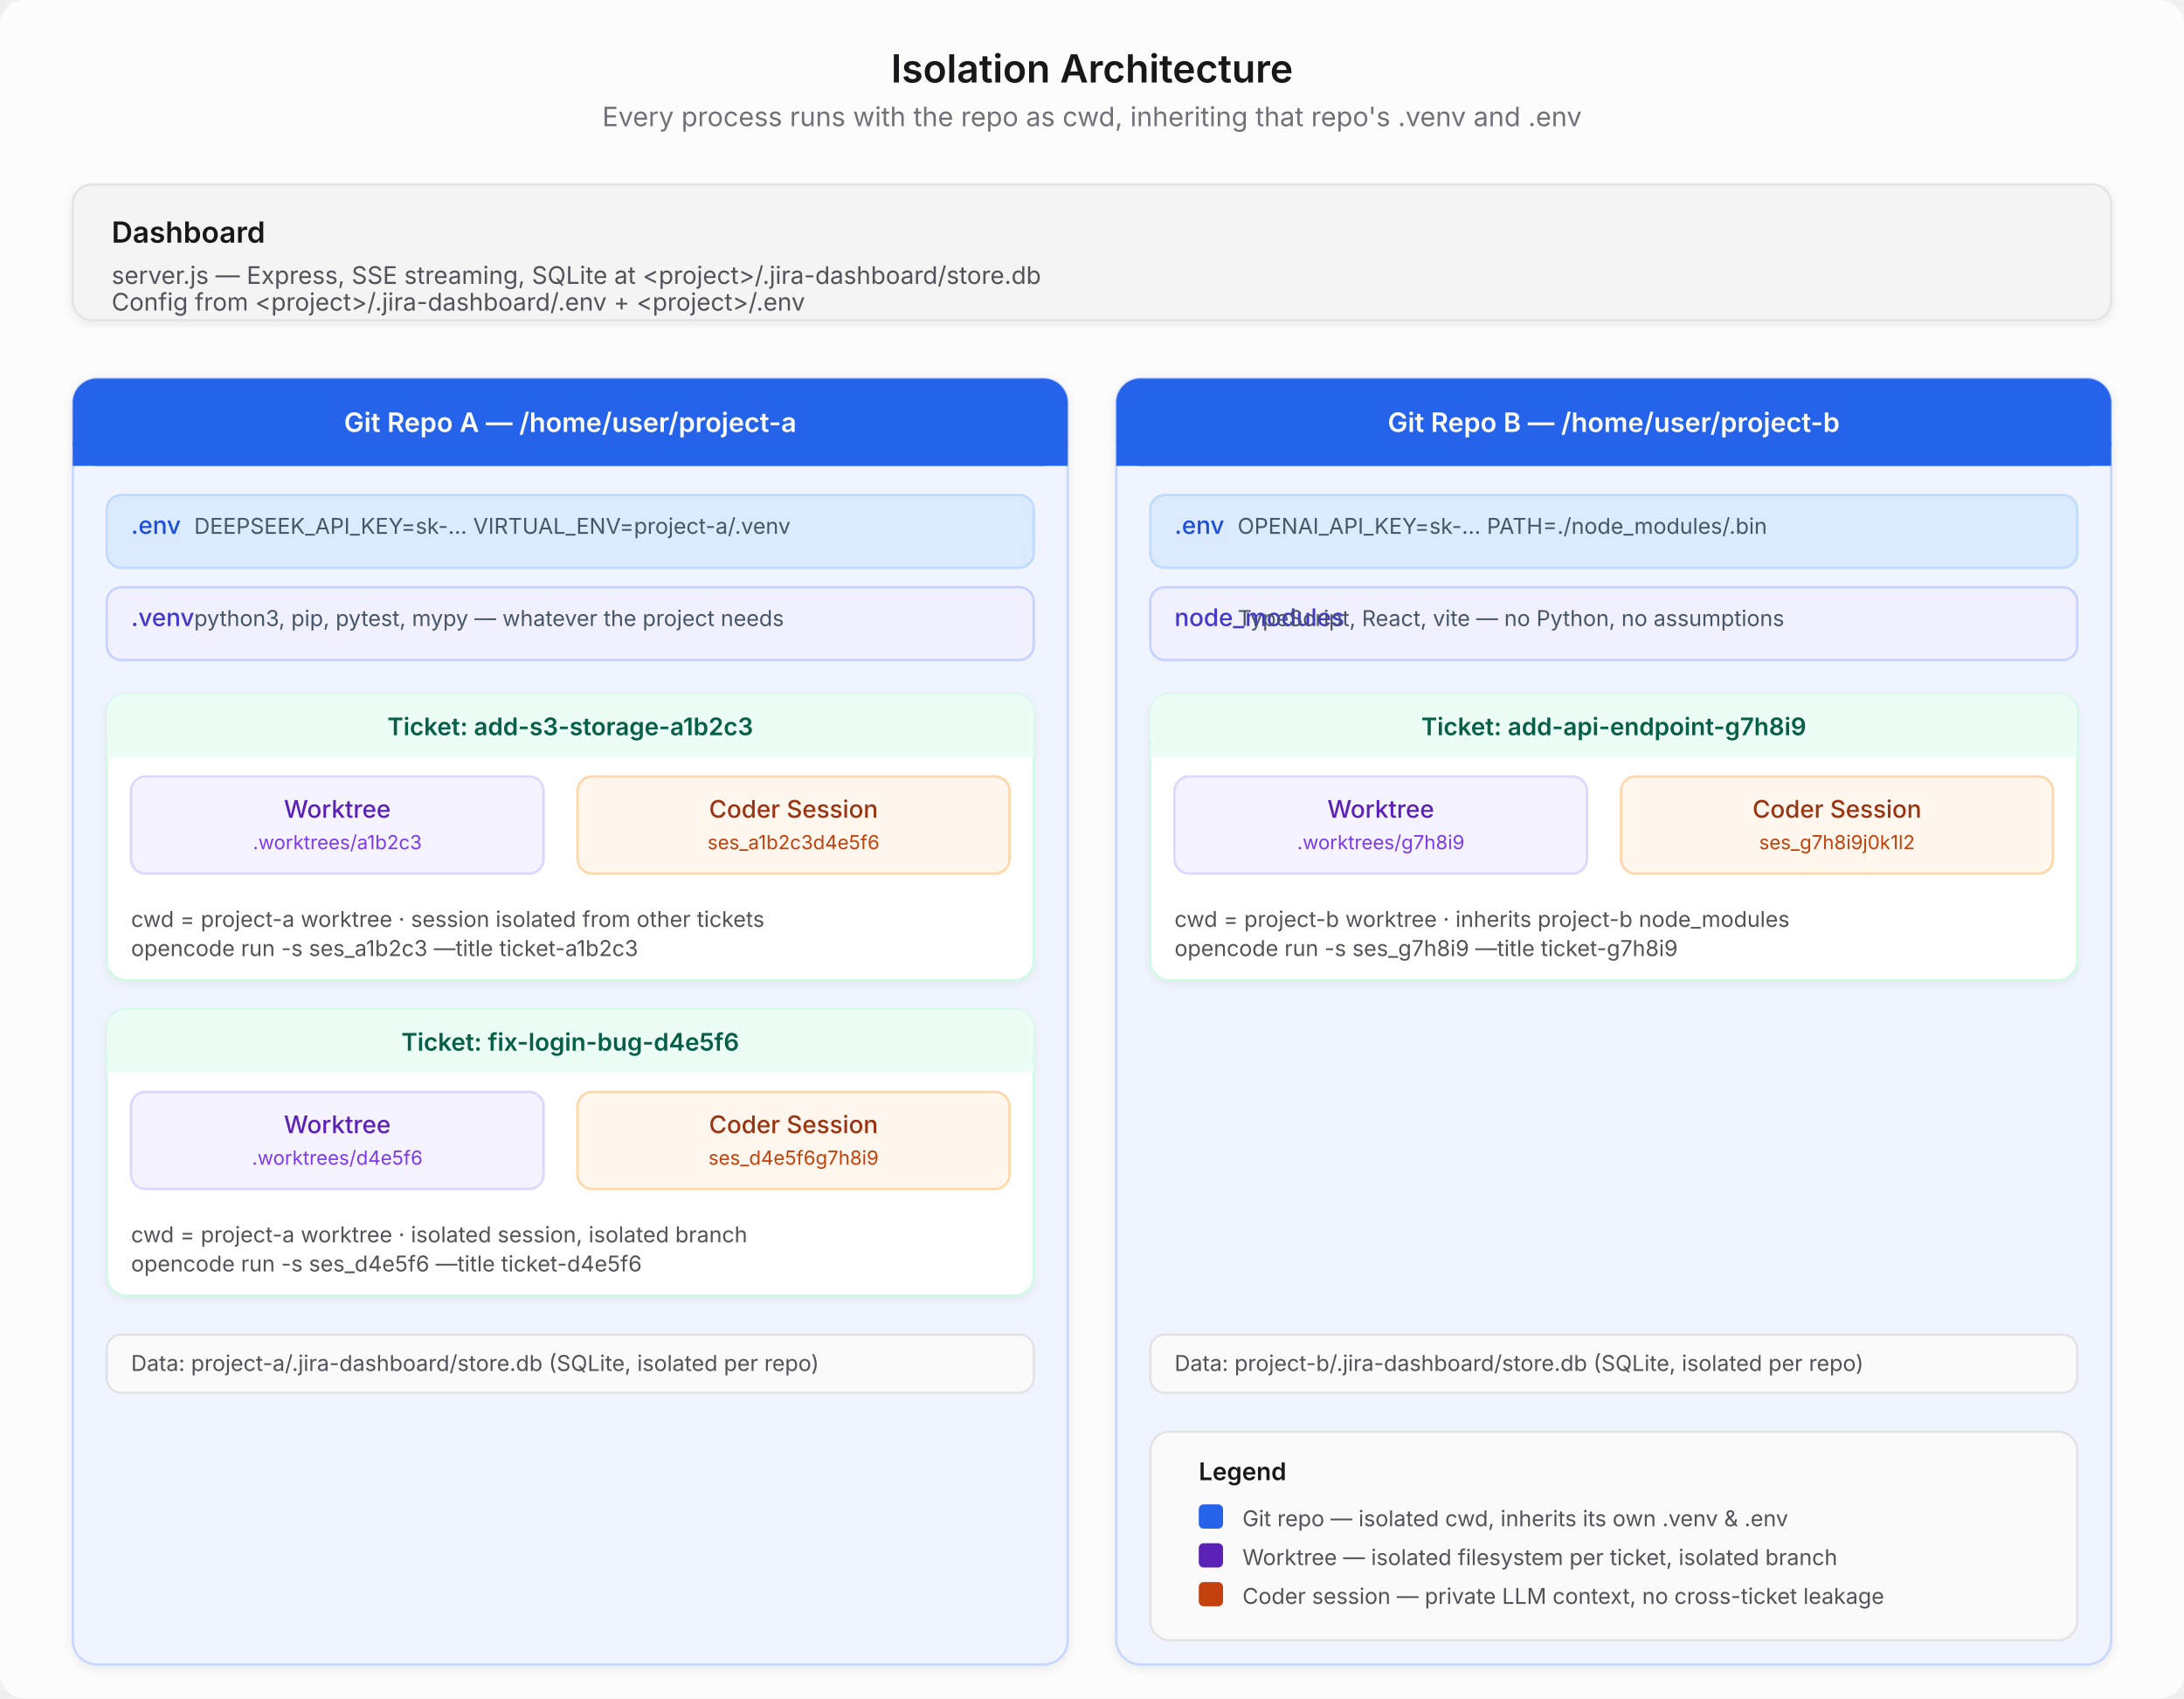
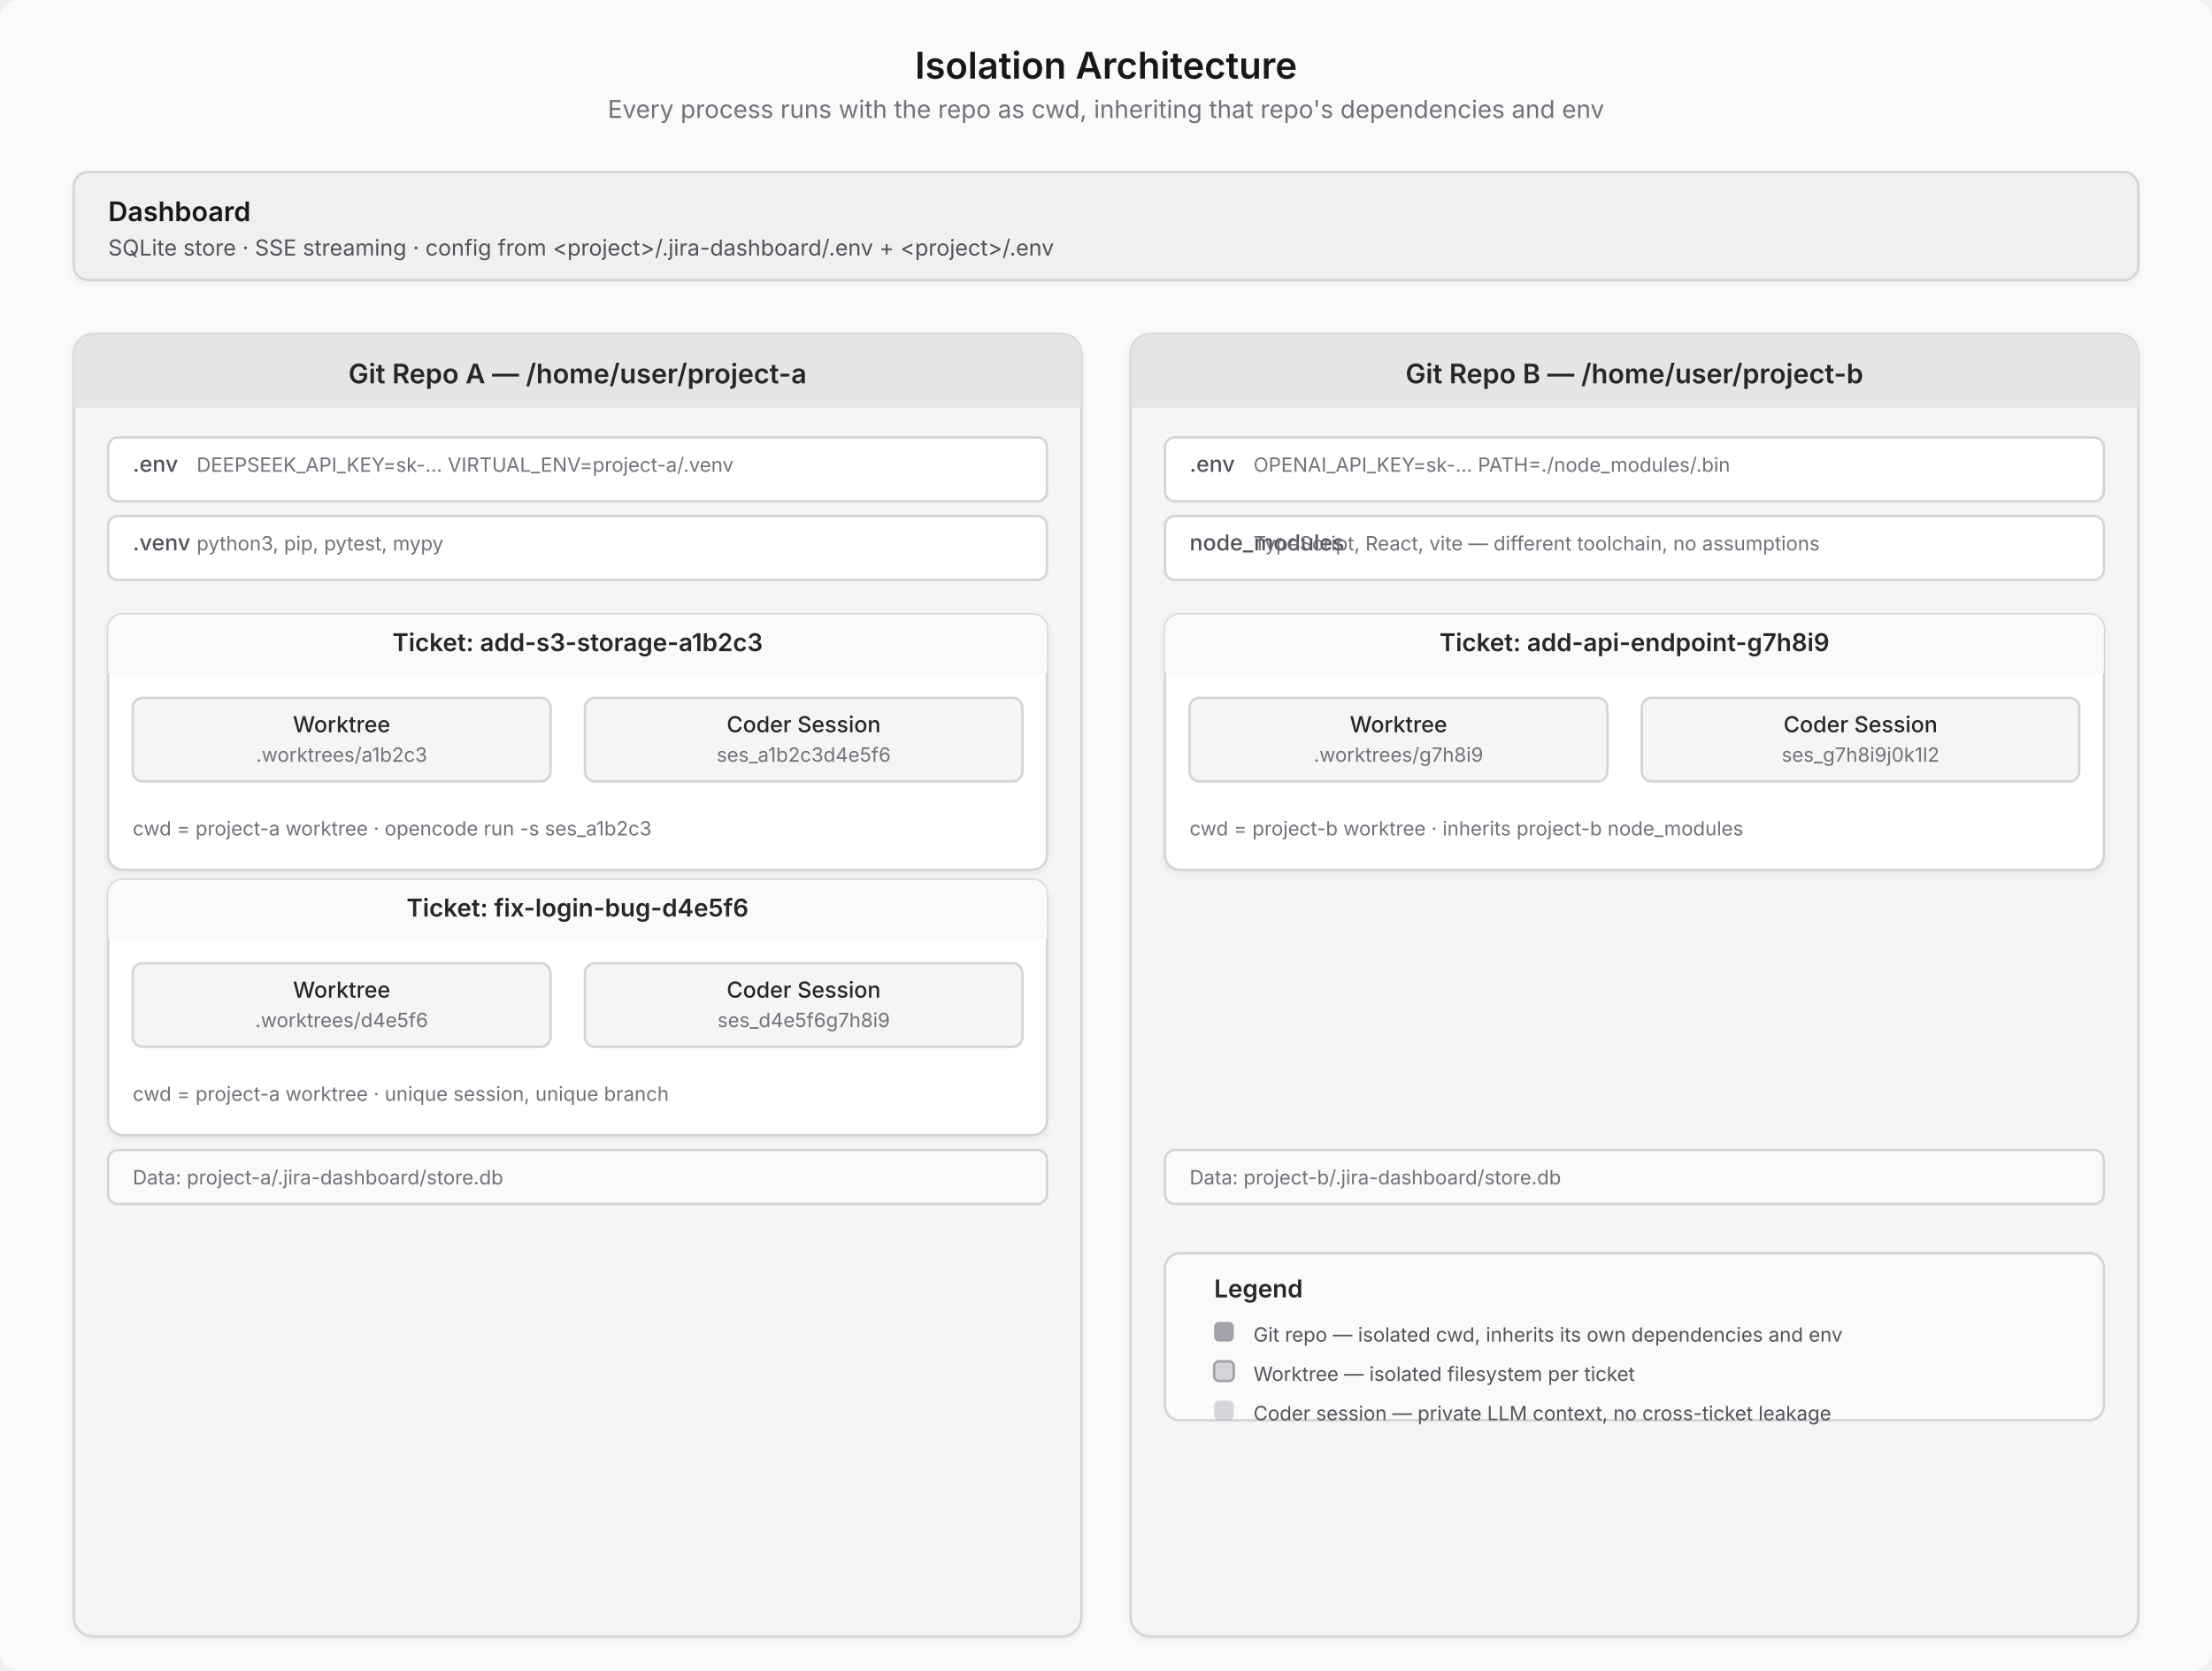
- <svg xmlns="http://www.w3.org/2000/svg" viewBox="0 0 900 700" font-family="system-ui, -apple-system, sans-serif">
+ <svg xmlns="http://www.w3.org/2000/svg" viewBox="0 0 900 680" font-family="system-ui, -apple-system, sans-serif">
  <defs>
-     <filter id="s1" x="-2%" y="-2%" width="104%" height="108%">
-       <feDropShadow dx="0" dy="1" stdDeviation="2" flood-opacity="0.08" />
-     </filter>
-     <filter id="s2" x="-2%" y="-2%" width="104%" height="108%">
+     <filter id="s" x="-2%" y="-2%" width="104%" height="108%">
      <feDropShadow dx="0" dy="1" stdDeviation="1.5" flood-opacity="0.06" />
    </filter>
  </defs>
-   <rect width="900" height="700" fill="#fcfcfd" rx="10" />
-   <text x="450" y="34" text-anchor="middle" font-size="16" font-weight="600" fill="#18181b" letter-spacing="-0.01">Isolation Architecture</text>
-   <text x="450" y="52" text-anchor="middle" font-size="11" fill="#71717a">Every process runs with the repo as cwd, inheriting that repo's .venv and .env</text>
-   <rect x="30" y="76" width="840" height="56" rx="8" fill="#f4f4f5" stroke="#e4e4e7" stroke-width="1" filter="url(#s1)" />
-   <text x="46" y="100" font-size="12" font-weight="600" fill="#18181b">Dashboard</text>
-   <text x="46" y="117" font-size="10" fill="#52525b">server.js — Express, SSE streaming, SQLite at &lt;project&gt;/.jira-dashboard/store.db</text>
-   <text x="46" y="128" font-size="10" fill="#52525b">Config from &lt;project&gt;/.jira-dashboard/.env + &lt;project&gt;/.env</text>
-   <rect x="30" y="156" width="410" height="530" rx="10" fill="#f0f4ff" stroke="#c7d7fe" stroke-width="1" filter="url(#s1)" />
-   <rect x="30" y="156" width="410" height="36" rx="10" fill="#2563eb" />
-   <rect x="30" y="182" width="410" height="10" fill="#2563eb" />
-   <text x="235" y="178" text-anchor="middle" font-size="11" font-weight="600" fill="#fff">Git Repo A  —  /home/user/project-a</text>
-   <rect x="44" y="204" width="382" height="30" rx="6" fill="#dbeafe" stroke="#bfdbfe" stroke-width="1" />
-   <text x="54" y="220" font-size="10" font-weight="500" fill="#1d4ed8">.env</text>
-   <text x="80" y="220" font-size="9" fill="#475569">DEEPSEEK_API_KEY=sk-...  VIRTUAL_ENV=project-a/.venv</text>
-   <rect x="44" y="242" width="382" height="30" rx="6" fill="#f0f0ff" stroke="#c7d2fe" stroke-width="1" />
-   <text x="54" y="258" font-size="10" font-weight="500" fill="#4338ca">.venv</text>
-   <text x="80" y="258" font-size="9" fill="#475569">python3, pip, pytest, mypy — whatever the project needs</text>
-   <rect x="44" y="286" width="382" height="118" rx="8" fill="#fff" stroke="#d1fae5" stroke-width="1" filter="url(#s2)" />
-   <rect x="44" y="286" width="382" height="26" rx="8" fill="#ecfdf5" />
-   <rect x="44" y="308" width="382" height="4" fill="#ecfdf5" />
-   <text x="235" y="303" text-anchor="middle" font-size="10" font-weight="600" fill="#065f46">Ticket: add-s3-storage-a1b2c3</text>
-   <rect x="54" y="320" width="170" height="40" rx="6" fill="#f5f3ff" stroke="#ddd6fe" stroke-width="1" />
-   <text x="139" y="337" text-anchor="middle" font-size="10" font-weight="500" fill="#5b21b6">Worktree</text>
-   <text x="139" y="350" text-anchor="middle" font-size="8" fill="#7c3aed">.worktrees/a1b2c3</text>
-   <rect x="238" y="320" width="178" height="40" rx="6" fill="#fff7ed" stroke="#fed7aa" stroke-width="1" />
-   <text x="327" y="337" text-anchor="middle" font-size="10" font-weight="500" fill="#9a3412">Coder Session</text>
-   <text x="327" y="350" text-anchor="middle" font-size="8" fill="#c2410c">ses_a1b2c3d4e5f6</text>
-   <text x="54" y="382" font-size="9" fill="#52525b">cwd = project-a worktree · session isolated from other tickets</text>
-   <text x="54" y="394" font-size="9" fill="#52525b">opencode run -s ses_a1b2c3 —title ticket-a1b2c3</text>
-   <rect x="44" y="416" width="382" height="118" rx="8" fill="#fff" stroke="#d1fae5" stroke-width="1" filter="url(#s2)" />
-   <rect x="44" y="416" width="382" height="26" rx="8" fill="#ecfdf5" />
-   <rect x="44" y="438" width="382" height="4" fill="#ecfdf5" />
-   <text x="235" y="433" text-anchor="middle" font-size="10" font-weight="600" fill="#065f46">Ticket: fix-login-bug-d4e5f6</text>
-   <rect x="54" y="450" width="170" height="40" rx="6" fill="#f5f3ff" stroke="#ddd6fe" stroke-width="1" />
-   <text x="139" y="467" text-anchor="middle" font-size="10" font-weight="500" fill="#5b21b6">Worktree</text>
-   <text x="139" y="480" text-anchor="middle" font-size="8" fill="#7c3aed">.worktrees/d4e5f6</text>
-   <rect x="238" y="450" width="178" height="40" rx="6" fill="#fff7ed" stroke="#fed7aa" stroke-width="1" />
-   <text x="327" y="467" text-anchor="middle" font-size="10" font-weight="500" fill="#9a3412">Coder Session</text>
-   <text x="327" y="480" text-anchor="middle" font-size="8" fill="#c2410c">ses_d4e5f6g7h8i9</text>
-   <text x="54" y="512" font-size="9" fill="#52525b">cwd = project-a worktree · isolated session, isolated branch</text>
-   <text x="54" y="524" font-size="9" fill="#52525b">opencode run -s ses_d4e5f6 —title ticket-d4e5f6</text>
-   <rect x="44" y="550" width="382" height="24" rx="6" fill="#fafafa" stroke="#e4e4e7" stroke-width="1" />
-   <text x="54" y="565" font-size="9" fill="#52525b">Data: project-a/.jira-dashboard/store.db (SQLite, isolated per repo)</text>
-   <rect x="460" y="156" width="410" height="530" rx="10" fill="#f0f4ff" stroke="#c7d7fe" stroke-width="1" filter="url(#s1)" />
-   <rect x="460" y="156" width="410" height="36" rx="10" fill="#2563eb" />
-   <rect x="460" y="182" width="410" height="10" fill="#2563eb" />
-   <text x="665" y="178" text-anchor="middle" font-size="11" font-weight="600" fill="#fff">Git Repo B  —  /home/user/project-b</text>
-   <rect x="474" y="204" width="382" height="30" rx="6" fill="#dbeafe" stroke="#bfdbfe" stroke-width="1" />
-   <text x="484" y="220" font-size="10" font-weight="500" fill="#1d4ed8">.env</text>
-   <text x="510" y="220" font-size="9" fill="#475569">OPENAI_API_KEY=sk-...  PATH=./node_modules/.bin</text>
-   <rect x="474" y="242" width="382" height="30" rx="6" fill="#f0f0ff" stroke="#c7d2fe" stroke-width="1" />
-   <text x="484" y="258" font-size="10" font-weight="500" fill="#4338ca">node_modules</text>
-   <text x="510" y="258" font-size="9" fill="#475569">TypeScript, React, vite — no Python, no assumptions</text>
-   <rect x="474" y="286" width="382" height="118" rx="8" fill="#fff" stroke="#d1fae5" stroke-width="1" filter="url(#s2)" />
-   <rect x="474" y="286" width="382" height="26" rx="8" fill="#ecfdf5" />
-   <rect x="474" y="308" width="382" height="4" fill="#ecfdf5" />
-   <text x="665" y="303" text-anchor="middle" font-size="10" font-weight="600" fill="#065f46">Ticket: add-api-endpoint-g7h8i9</text>
-   <rect x="484" y="320" width="170" height="40" rx="6" fill="#f5f3ff" stroke="#ddd6fe" stroke-width="1" />
-   <text x="569" y="337" text-anchor="middle" font-size="10" font-weight="500" fill="#5b21b6">Worktree</text>
-   <text x="569" y="350" text-anchor="middle" font-size="8" fill="#7c3aed">.worktrees/g7h8i9</text>
-   <rect x="668" y="320" width="178" height="40" rx="6" fill="#fff7ed" stroke="#fed7aa" stroke-width="1" />
-   <text x="757" y="337" text-anchor="middle" font-size="10" font-weight="500" fill="#9a3412">Coder Session</text>
-   <text x="757" y="350" text-anchor="middle" font-size="8" fill="#c2410c">ses_g7h8i9j0k1l2</text>
-   <text x="484" y="382" font-size="9" fill="#52525b">cwd = project-b worktree · inherits project-b node_modules</text>
-   <text x="484" y="394" font-size="9" fill="#52525b">opencode run -s ses_g7h8i9 —title ticket-g7h8i9</text>
-   <rect x="474" y="550" width="382" height="24" rx="6" fill="#fafafa" stroke="#e4e4e7" stroke-width="1" />
-   <text x="484" y="565" font-size="9" fill="#52525b">Data: project-b/.jira-dashboard/store.db (SQLite, isolated per repo)</text>
-   <rect x="474" y="590" width="382" height="86" rx="8" fill="#fafafa" stroke="#e4e4e7" stroke-width="1" />
-   <text x="494" y="610" font-size="10" font-weight="600" fill="#18181b">Legend</text>
-   <rect x="494" y="620" width="10" height="10" rx="2" fill="#2563eb" />
-   <text x="512" y="629" font-size="9" fill="#52525b">Git repo — isolated cwd, inherits its own .venv &amp; .env</text>
-   <rect x="494" y="636" width="10" height="10" rx="2" fill="#5b21b6" />
-   <text x="512" y="645" font-size="9" fill="#52525b">Worktree — isolated filesystem per ticket, isolated branch</text>
-   <rect x="494" y="652" width="10" height="10" rx="2" fill="#c2410c" />
-   <text x="512" y="661" font-size="9" fill="#52525b">Coder session — private LLM context, no cross-ticket leakage</text>
+   <rect width="900" height="680" fill="#fafafa" rx="8" />
+   <text x="450" y="32" text-anchor="middle" font-size="15" font-weight="600" fill="#18181b">Isolation Architecture</text>
+   <text x="450" y="48" text-anchor="middle" font-size="10" fill="#71717a">Every process runs with the repo as cwd, inheriting that repo's dependencies and env</text>
+   <rect x="30" y="70" width="840" height="44" rx="6" fill="#f0f0f0" stroke="#d4d4d8" stroke-width="1" filter="url(#s)" />
+   <text x="44" y="90" font-size="11" font-weight="600" fill="#18181b">Dashboard</text>
+   <text x="44" y="104" font-size="9" fill="#52525b">SQLite store · SSE streaming · config from &lt;project&gt;/.jira-dashboard/.env + &lt;project&gt;/.env</text>
+   <rect x="30" y="136" width="410" height="530" rx="8" fill="#f5f5f5" stroke="#d4d4d8" stroke-width="1" filter="url(#s)" />
+   <rect x="30" y="136" width="410" height="30" rx="8" fill="#e5e5e5" />
+   <rect x="30" y="158" width="410" height="8" fill="#e5e5e5" />
+   <text x="235" y="156" text-anchor="middle" font-size="11" font-weight="600" fill="#27272a">Git Repo A  —  /home/user/project-a</text>
+   <rect x="44" y="178" width="382" height="26" rx="4" fill="#fff" stroke="#d4d4d8" stroke-width="1" />
+   <text x="54" y="192" font-size="9" font-weight="500" fill="#52525b">.env</text>
+   <text x="80" y="192" font-size="8" fill="#71717a">DEEPSEEK_API_KEY=sk-...  VIRTUAL_ENV=project-a/.venv</text>
+   <rect x="44" y="210" width="382" height="26" rx="4" fill="#fff" stroke="#d4d4d8" stroke-width="1" />
+   <text x="54" y="224" font-size="9" font-weight="500" fill="#52525b">.venv</text>
+   <text x="80" y="224" font-size="8" fill="#71717a">python3, pip, pytest, mypy</text>
+   <rect x="44" y="250" width="382" height="104" rx="6" fill="#fff" stroke="#d4d4d8" stroke-width="1" filter="url(#s)" />
+   <rect x="44" y="250" width="382" height="24" rx="6" fill="#fafafa" />
+   <rect x="44" y="268" width="382" height="6" fill="#fafafa" />
+   <text x="235" y="265" text-anchor="middle" font-size="10" font-weight="600" fill="#27272a">Ticket: add-s3-storage-a1b2c3</text>
+   <rect x="54" y="284" width="170" height="34" rx="4" fill="#f5f5f5" stroke="#d4d4d8" stroke-width="1" />
+   <text x="139" y="298" text-anchor="middle" font-size="9" font-weight="500" fill="#27272a">Worktree</text>
+   <text x="139" y="310" text-anchor="middle" font-size="8" fill="#71717a">.worktrees/a1b2c3</text>
+   <rect x="238" y="284" width="178" height="34" rx="4" fill="#f5f5f5" stroke="#d4d4d8" stroke-width="1" />
+   <text x="327" y="298" text-anchor="middle" font-size="9" font-weight="500" fill="#27272a">Coder Session</text>
+   <text x="327" y="310" text-anchor="middle" font-size="8" fill="#71717a">ses_a1b2c3d4e5f6</text>
+   <text x="54" y="340" font-size="8" fill="#71717a">cwd = project-a worktree · opencode run -s ses_a1b2c3</text>
+   <rect x="44" y="358" width="382" height="104" rx="6" fill="#fff" stroke="#d4d4d8" stroke-width="1" filter="url(#s)" />
+   <rect x="44" y="358" width="382" height="24" rx="6" fill="#fafafa" />
+   <rect x="44" y="376" width="382" height="6" fill="#fafafa" />
+   <text x="235" y="373" text-anchor="middle" font-size="10" font-weight="600" fill="#27272a">Ticket: fix-login-bug-d4e5f6</text>
+   <rect x="54" y="392" width="170" height="34" rx="4" fill="#f5f5f5" stroke="#d4d4d8" stroke-width="1" />
+   <text x="139" y="406" text-anchor="middle" font-size="9" font-weight="500" fill="#27272a">Worktree</text>
+   <text x="139" y="418" text-anchor="middle" font-size="8" fill="#71717a">.worktrees/d4e5f6</text>
+   <rect x="238" y="392" width="178" height="34" rx="4" fill="#f5f5f5" stroke="#d4d4d8" stroke-width="1" />
+   <text x="327" y="406" text-anchor="middle" font-size="9" font-weight="500" fill="#27272a">Coder Session</text>
+   <text x="327" y="418" text-anchor="middle" font-size="8" fill="#71717a">ses_d4e5f6g7h8i9</text>
+   <text x="54" y="448" font-size="8" fill="#71717a">cwd = project-a worktree · unique session, unique branch</text>
+   <rect x="44" y="468" width="382" height="22" rx="4" fill="#fafafa" stroke="#d4d4d8" stroke-width="1" />
+   <text x="54" y="482" font-size="8" fill="#71717a">Data: project-a/.jira-dashboard/store.db</text>
+   <rect x="460" y="136" width="410" height="530" rx="8" fill="#f5f5f5" stroke="#d4d4d8" stroke-width="1" filter="url(#s)" />
+   <rect x="460" y="136" width="410" height="30" rx="8" fill="#e5e5e5" />
+   <rect x="460" y="158" width="410" height="8" fill="#e5e5e5" />
+   <text x="665" y="156" text-anchor="middle" font-size="11" font-weight="600" fill="#27272a">Git Repo B  —  /home/user/project-b</text>
+   <rect x="474" y="178" width="382" height="26" rx="4" fill="#fff" stroke="#d4d4d8" stroke-width="1" />
+   <text x="484" y="192" font-size="9" font-weight="500" fill="#52525b">.env</text>
+   <text x="510" y="192" font-size="8" fill="#71717a">OPENAI_API_KEY=sk-...  PATH=./node_modules/.bin</text>
+   <rect x="474" y="210" width="382" height="26" rx="4" fill="#fff" stroke="#d4d4d8" stroke-width="1" />
+   <text x="484" y="224" font-size="9" font-weight="500" fill="#52525b">node_modules</text>
+   <text x="510" y="224" font-size="8" fill="#71717a">TypeScript, React, vite — different toolchain, no assumptions</text>
+   <rect x="474" y="250" width="382" height="104" rx="6" fill="#fff" stroke="#d4d4d8" stroke-width="1" filter="url(#s)" />
+   <rect x="474" y="250" width="382" height="24" rx="6" fill="#fafafa" />
+   <rect x="474" y="268" width="382" height="6" fill="#fafafa" />
+   <text x="665" y="265" text-anchor="middle" font-size="10" font-weight="600" fill="#27272a">Ticket: add-api-endpoint-g7h8i9</text>
+   <rect x="484" y="284" width="170" height="34" rx="4" fill="#f5f5f5" stroke="#d4d4d8" stroke-width="1" />
+   <text x="569" y="298" text-anchor="middle" font-size="9" font-weight="500" fill="#27272a">Worktree</text>
+   <text x="569" y="310" text-anchor="middle" font-size="8" fill="#71717a">.worktrees/g7h8i9</text>
+   <rect x="668" y="284" width="178" height="34" rx="4" fill="#f5f5f5" stroke="#d4d4d8" stroke-width="1" />
+   <text x="757" y="298" text-anchor="middle" font-size="9" font-weight="500" fill="#27272a">Coder Session</text>
+   <text x="757" y="310" text-anchor="middle" font-size="8" fill="#71717a">ses_g7h8i9j0k1l2</text>
+   <text x="484" y="340" font-size="8" fill="#71717a">cwd = project-b worktree · inherits project-b node_modules</text>
+   <rect x="474" y="468" width="382" height="22" rx="4" fill="#fafafa" stroke="#d4d4d8" stroke-width="1" />
+   <text x="484" y="482" font-size="8" fill="#71717a">Data: project-b/.jira-dashboard/store.db</text>
+   <rect x="474" y="510" width="382" height="68" rx="6" fill="#fafafa" stroke="#d4d4d8" stroke-width="1" />
+   <text x="494" y="528" font-size="10" font-weight="600" fill="#27272a">Legend</text>
+   <rect x="494" y="538" width="8" height="8" rx="2" fill="#a1a1aa" />
+   <text x="510" y="546" font-size="8" fill="#52525b">Git repo — isolated cwd, inherits its own dependencies and env</text>
+   <rect x="494" y="554" width="8" height="8" rx="2" fill="#d4d4d8" stroke="#a1a1aa" stroke-width="1" />
+   <text x="510" y="562" font-size="8" fill="#52525b">Worktree — isolated filesystem per ticket</text>
+   <rect x="494" y="570" width="8" height="8" rx="2" fill="#a1a1aa" opacity="0.4" />
+   <text x="510" y="578" font-size="8" fill="#52525b">Coder session — private LLM context, no cross-ticket leakage</text>
</svg>
